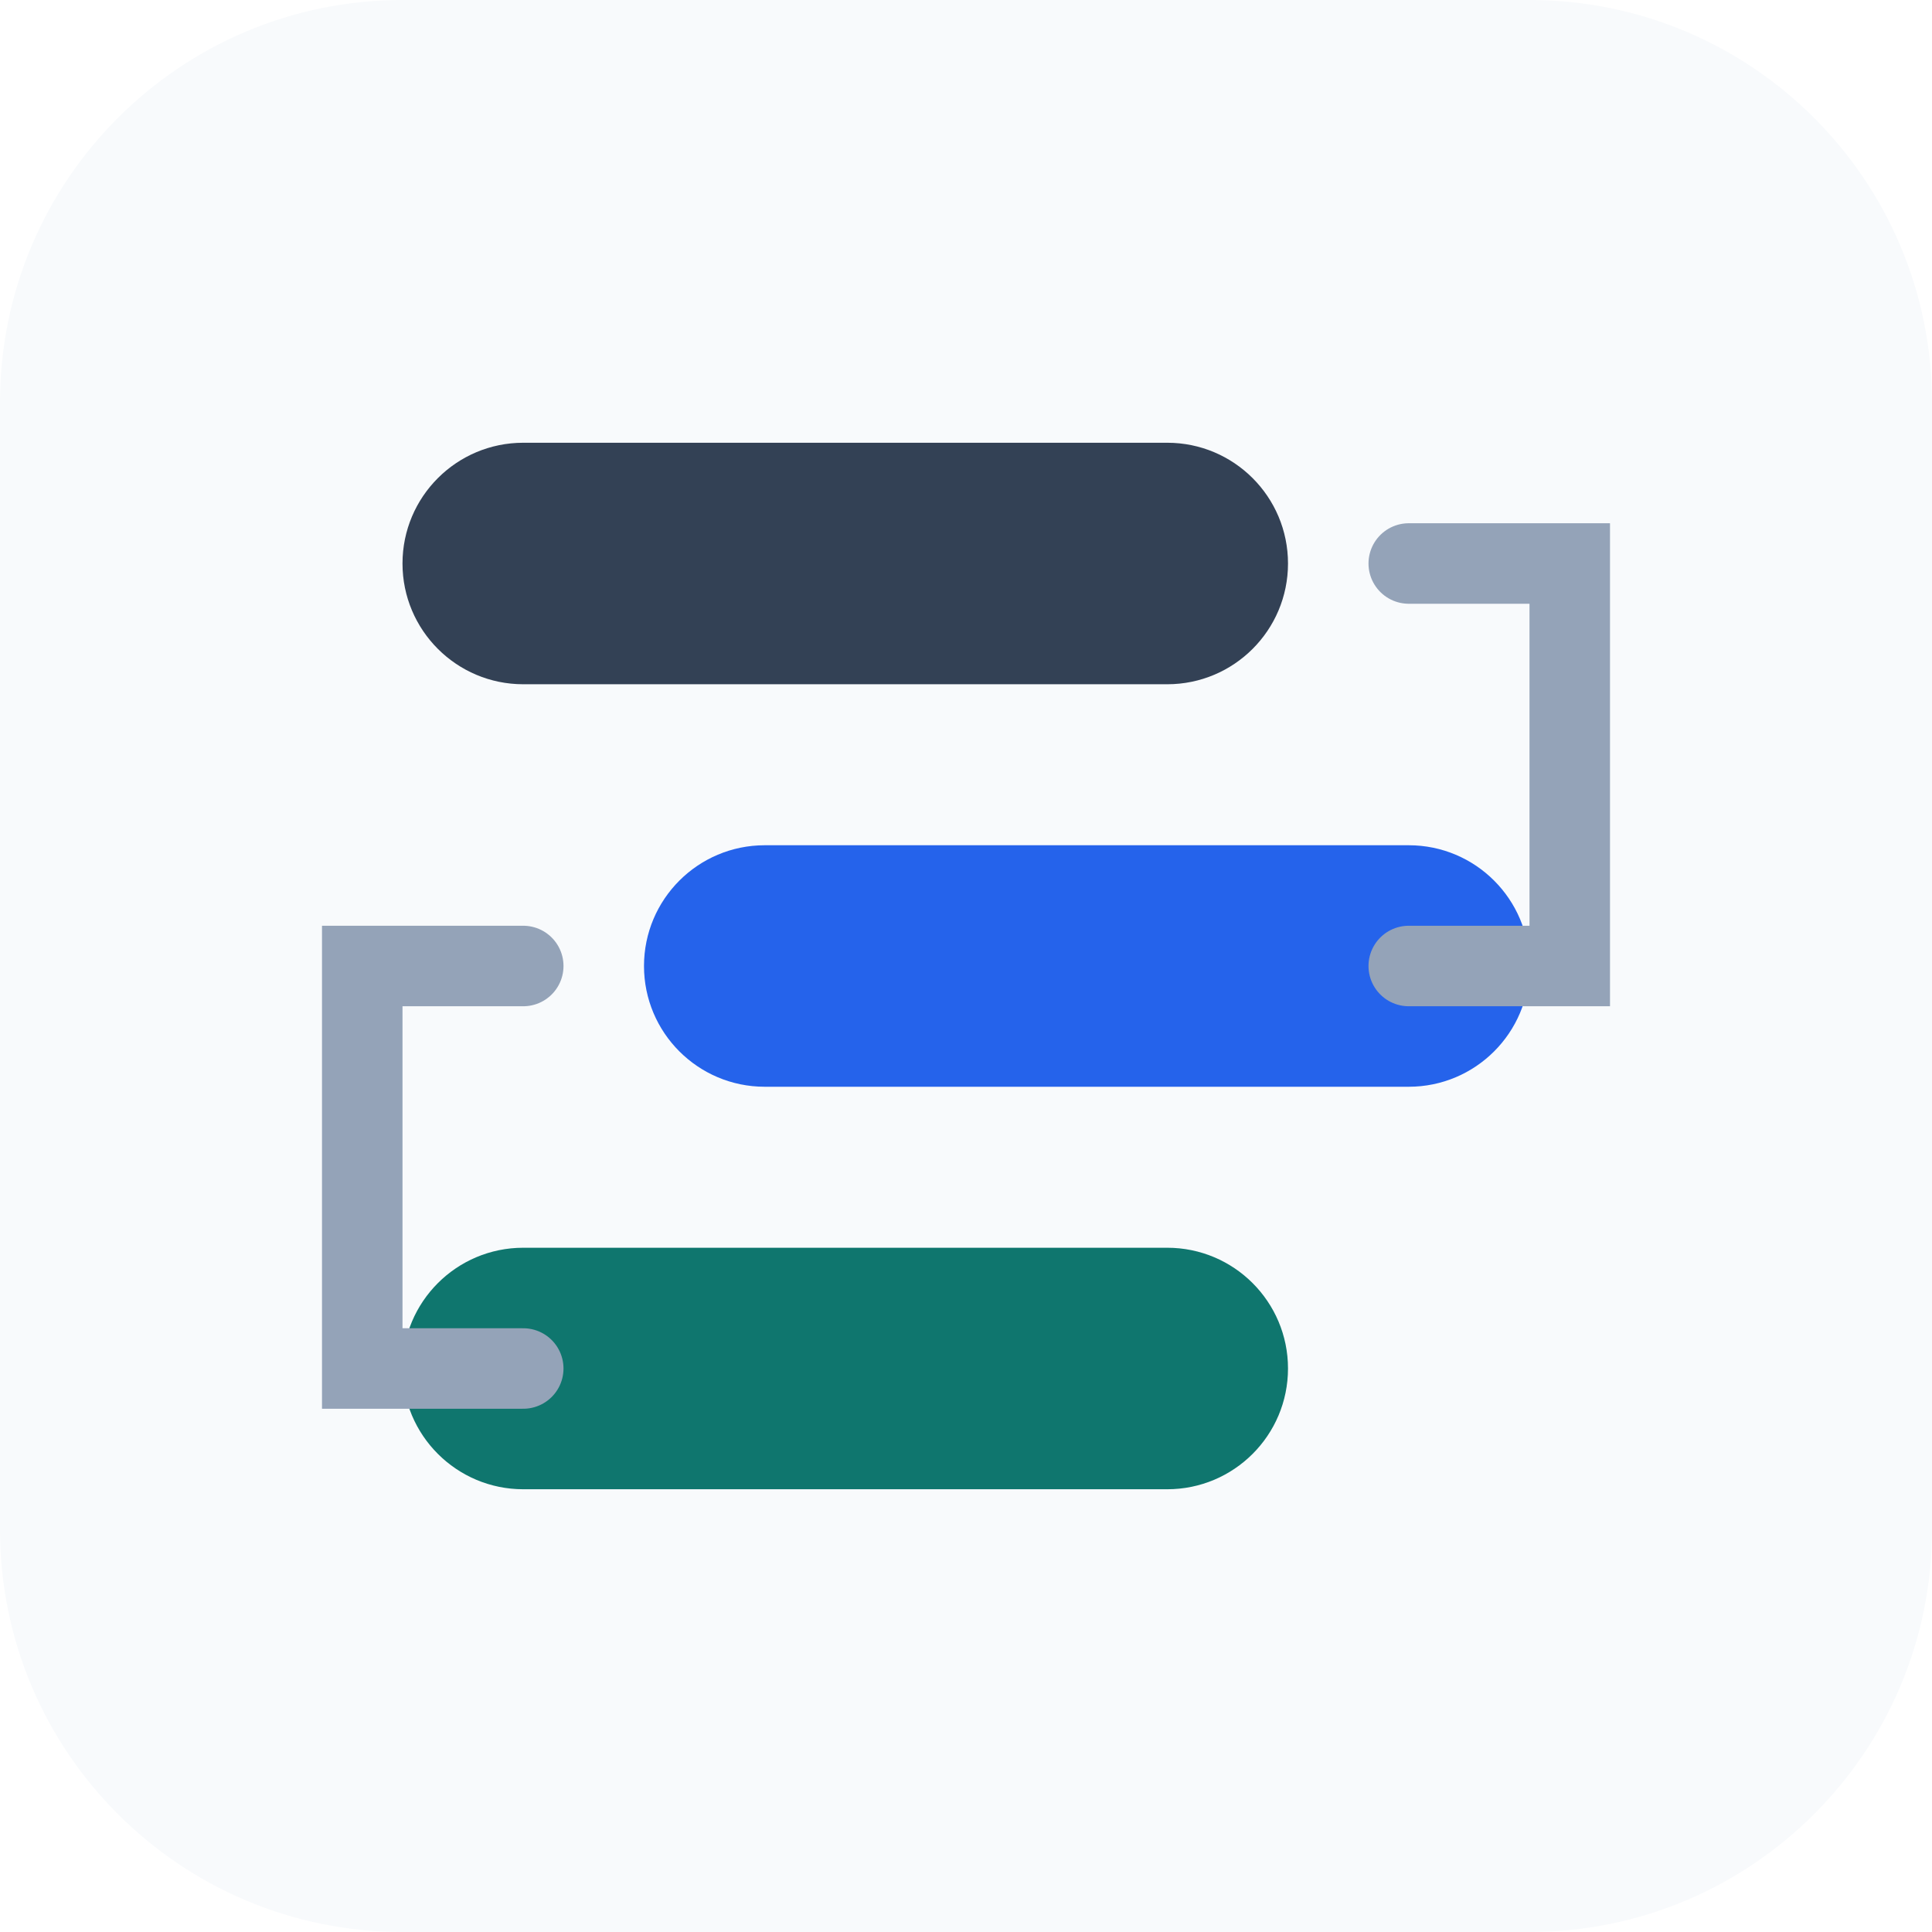
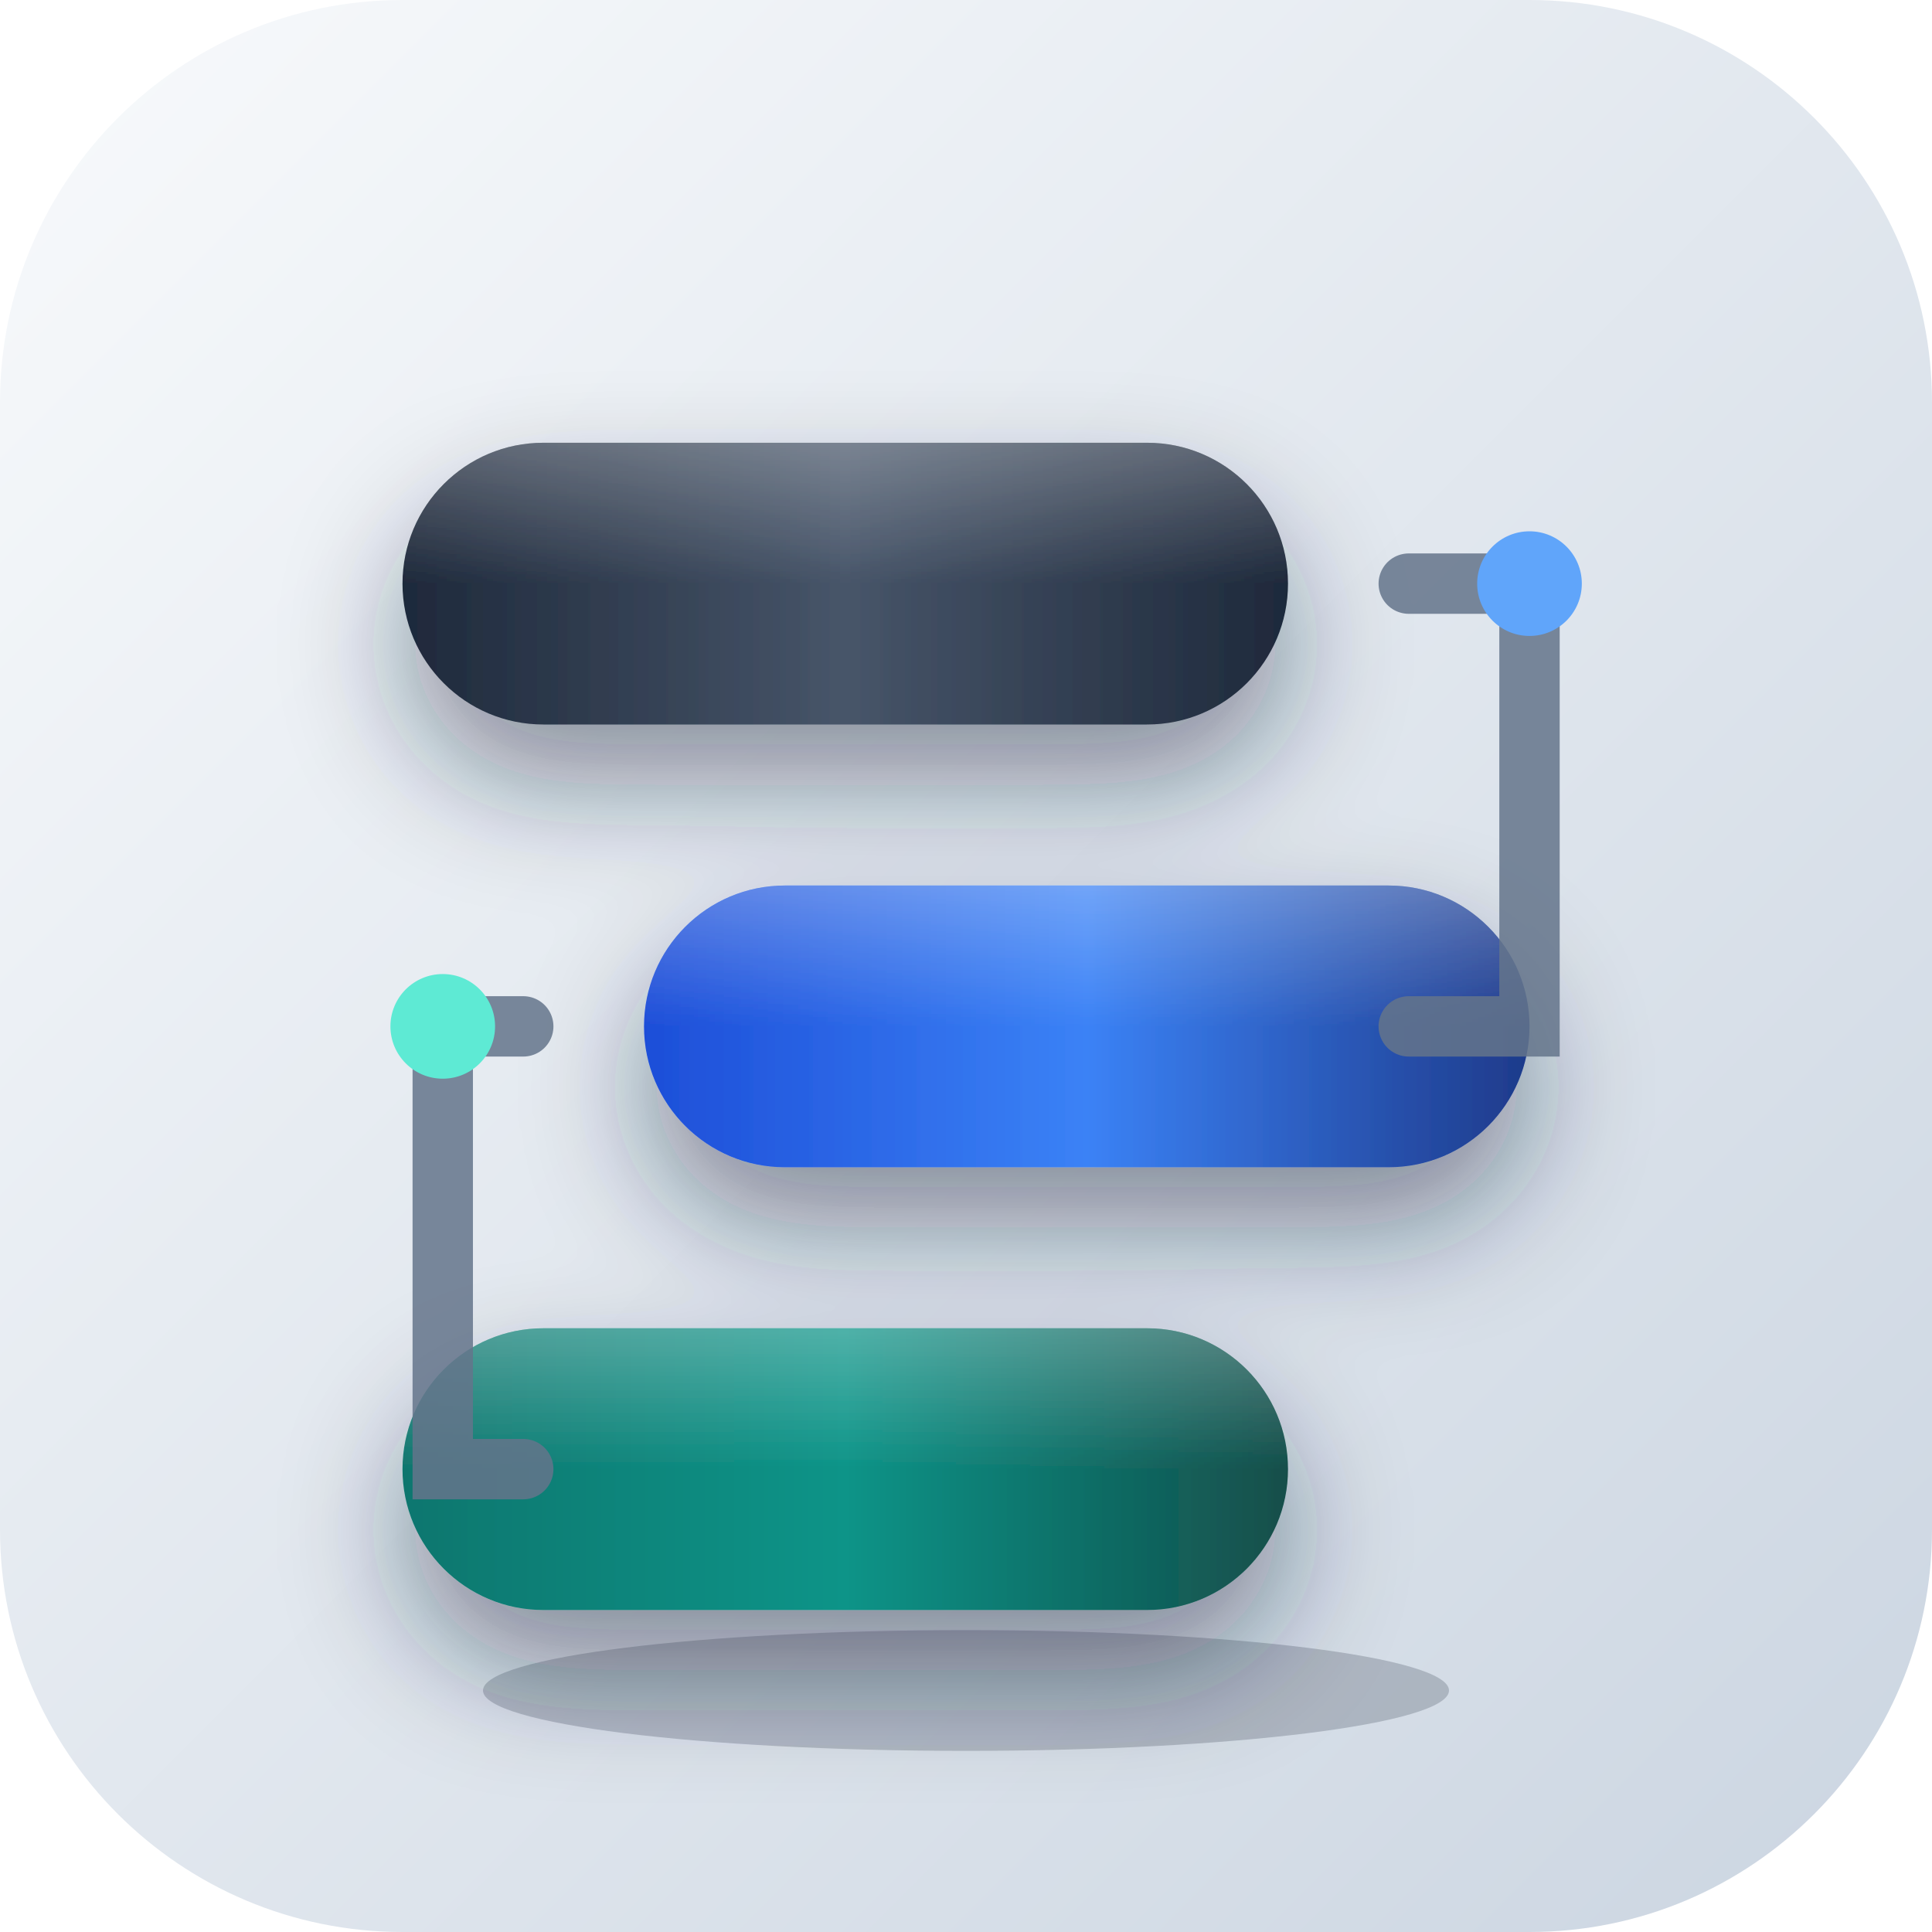
- <svg xmlns="http://www.w3.org/2000/svg" width="96" height="96" aria-labelledby="title desc" role="img" viewBox="0 0 96 96">
-   <rect width="96" height="96" fill="#f8fafc" rx="20" />
-   <rect width="44" height="12" x="20" y="22" fill="#334155" rx="6" />
-   <rect width="44" height="12" x="32" y="42" fill="#2563eb" rx="6" />
-   <rect width="44" height="12" x="20" y="62" fill="#0f766e" rx="6" />
-   <path fill="none" stroke="#94a3b8" stroke-linecap="round" stroke-width="4" d="M70 28h8v20h-8M26 48h-8v20h8" />
+ <svg xmlns="http://www.w3.org/2000/svg" width="96" height="96" viewBox="0 0 96 96" role="img" aria-labelledby="title desc">
+   <defs>
+     <linearGradient id="q-bg" x1="0" y1="0" x2="1" y2="1">
+       <stop offset="0" stop-color="#f8fafc" />
+       <stop offset="1" stop-color="#cbd5e1" />
+     </linearGradient>
+     <linearGradient id="q-a" x1="0" y1="0" x2="1" y2="0">
+       <stop offset="0" stop-color="#1e293b" />
+       <stop offset="0.5" stop-color="#475569" />
+       <stop offset="1" stop-color="#1e293b" />
+     </linearGradient>
+     <linearGradient id="q-b" x1="0" y1="0" x2="1" y2="0">
+       <stop offset="0" stop-color="#1d4ed8" />
+       <stop offset="0.5" stop-color="#3b82f6" />
+       <stop offset="1" stop-color="#1e3a8a" />
+     </linearGradient>
+     <linearGradient id="q-c" x1="0" y1="0" x2="1" y2="0">
+       <stop offset="0" stop-color="#0f766e" />
+       <stop offset="0.5" stop-color="#0d9488" />
+       <stop offset="1" stop-color="#134e4a" />
+     </linearGradient>
+     <linearGradient id="q-hi" x1="0" y1="0" x2="0" y2="1">
+       <stop offset="0" stop-color="#ffffff" stop-opacity="0.5" />
+       <stop offset="0.5" stop-color="#ffffff" stop-opacity="0" />
+     </linearGradient>
+     <filter id="q-shadow" x="-20%" y="-20%" width="140%" height="160%">
+       <feDropShadow dx="0" dy="3" stdDeviation="3" flood-color="#1e293b" flood-opacity="0.45" />
+     </filter>
+   </defs>
+   <rect width="96" height="96" rx="20" fill="url(#q-bg)" />
+   <ellipse cx="48" cy="84" rx="24" ry="3" fill="#1e293b" opacity="0.22" />
+   <g filter="url(#q-shadow)">
+     <rect width="44" height="14" x="20" y="22" rx="7" fill="url(#q-a)" />
+     <rect width="44" height="14" x="20" y="22" rx="7" fill="url(#q-hi)" opacity="0.55" />
+     <rect width="44" height="14" x="32" y="44" rx="7" fill="url(#q-b)" />
+     <rect width="44" height="14" x="32" y="44" rx="7" fill="url(#q-hi)" opacity="0.55" />
+     <rect width="44" height="14" x="20" y="66" rx="7" fill="url(#q-c)" />
+     <rect width="44" height="14" x="20" y="66" rx="7" fill="url(#q-hi)" opacity="0.55" />
+   </g>
+   <g fill="none" stroke="#64748b" stroke-linecap="round" stroke-width="3" opacity="0.85">
+     <path d="M70 29h6v22h-6" />
+     <path d="M26 51h-4v22h4" />
+   </g>
+   <g>
+     <circle cx="76" cy="29" r="2.6" fill="#60a5fa">
+       <animate attributeName="opacity" values="0;1;1;0" dur="2.4s" repeatCount="indefinite" />
+       <animate attributeName="cy" values="29;51;51" keyTimes="0;0.5;1" dur="2.4s" repeatCount="indefinite" />
+     </circle>
+     <circle cx="22" cy="51" r="2.6" fill="#5eead4">
+       <animate attributeName="opacity" values="0;1;1;0" dur="2.4s" begin="0.8s" repeatCount="indefinite" />
+       <animate attributeName="cy" values="51;73;73" keyTimes="0;0.5;1" dur="2.4s" begin="0.8s" repeatCount="indefinite" />
+     </circle>
+   </g>
</svg>
